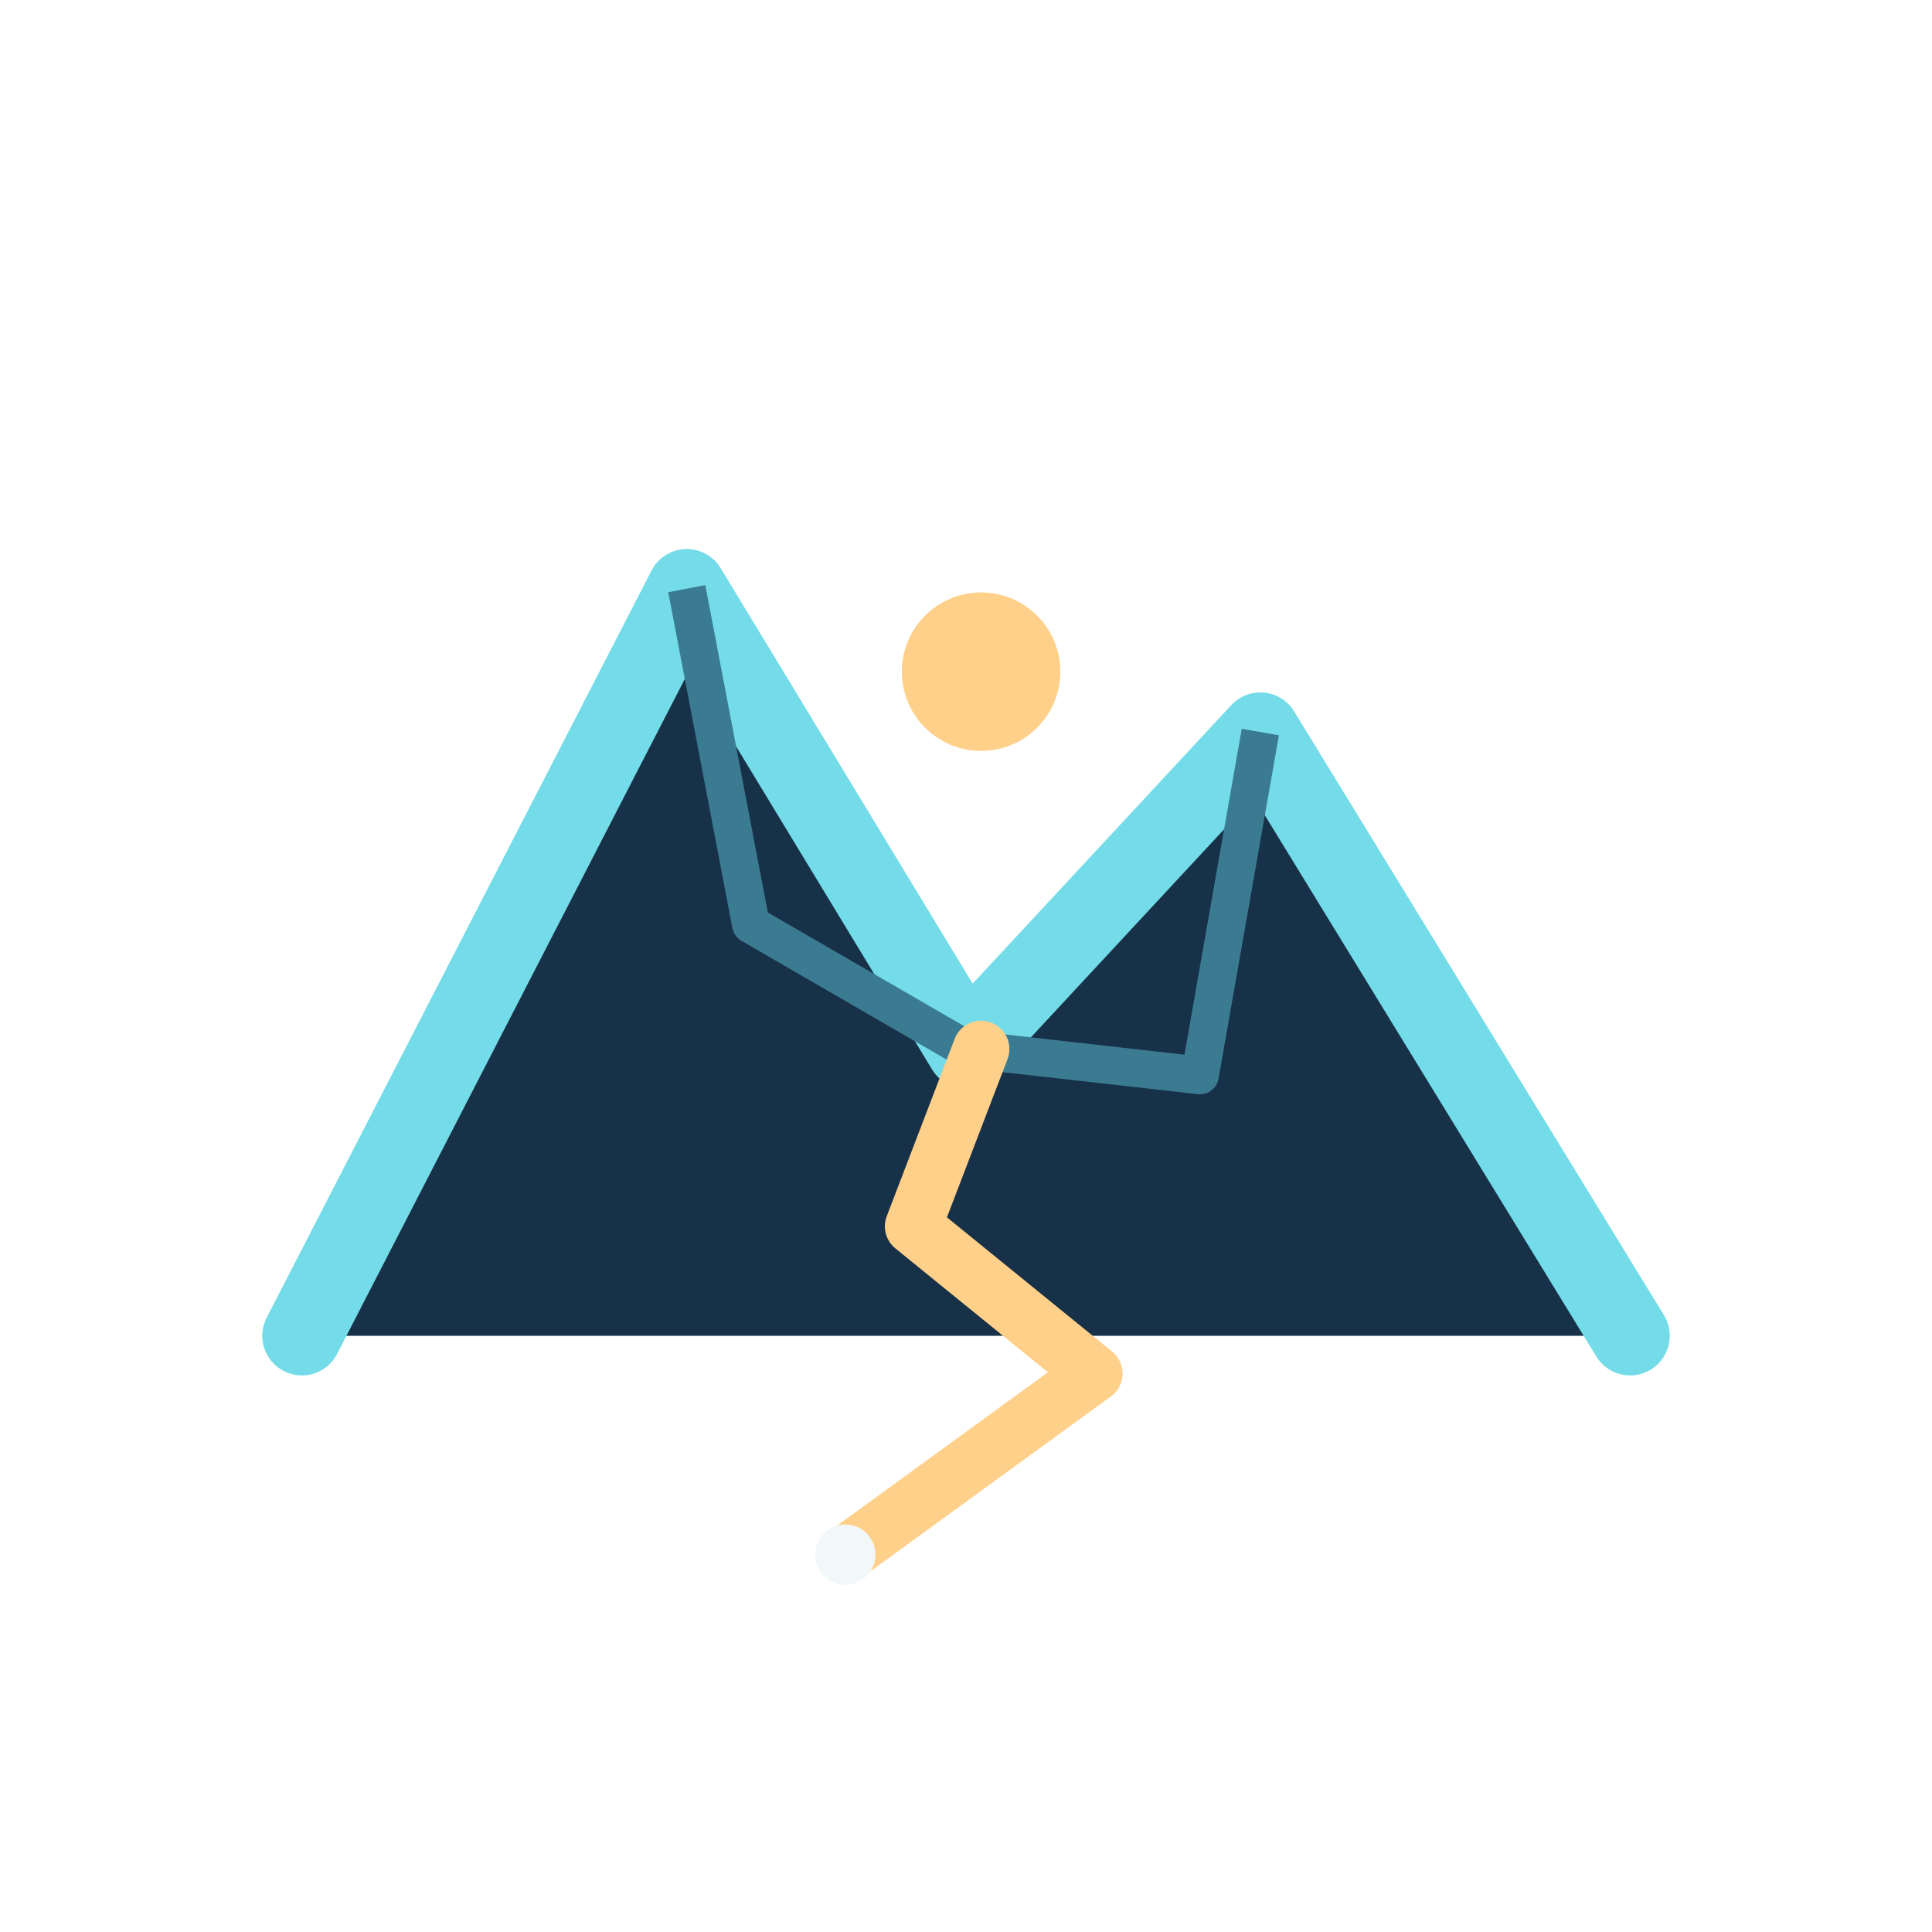
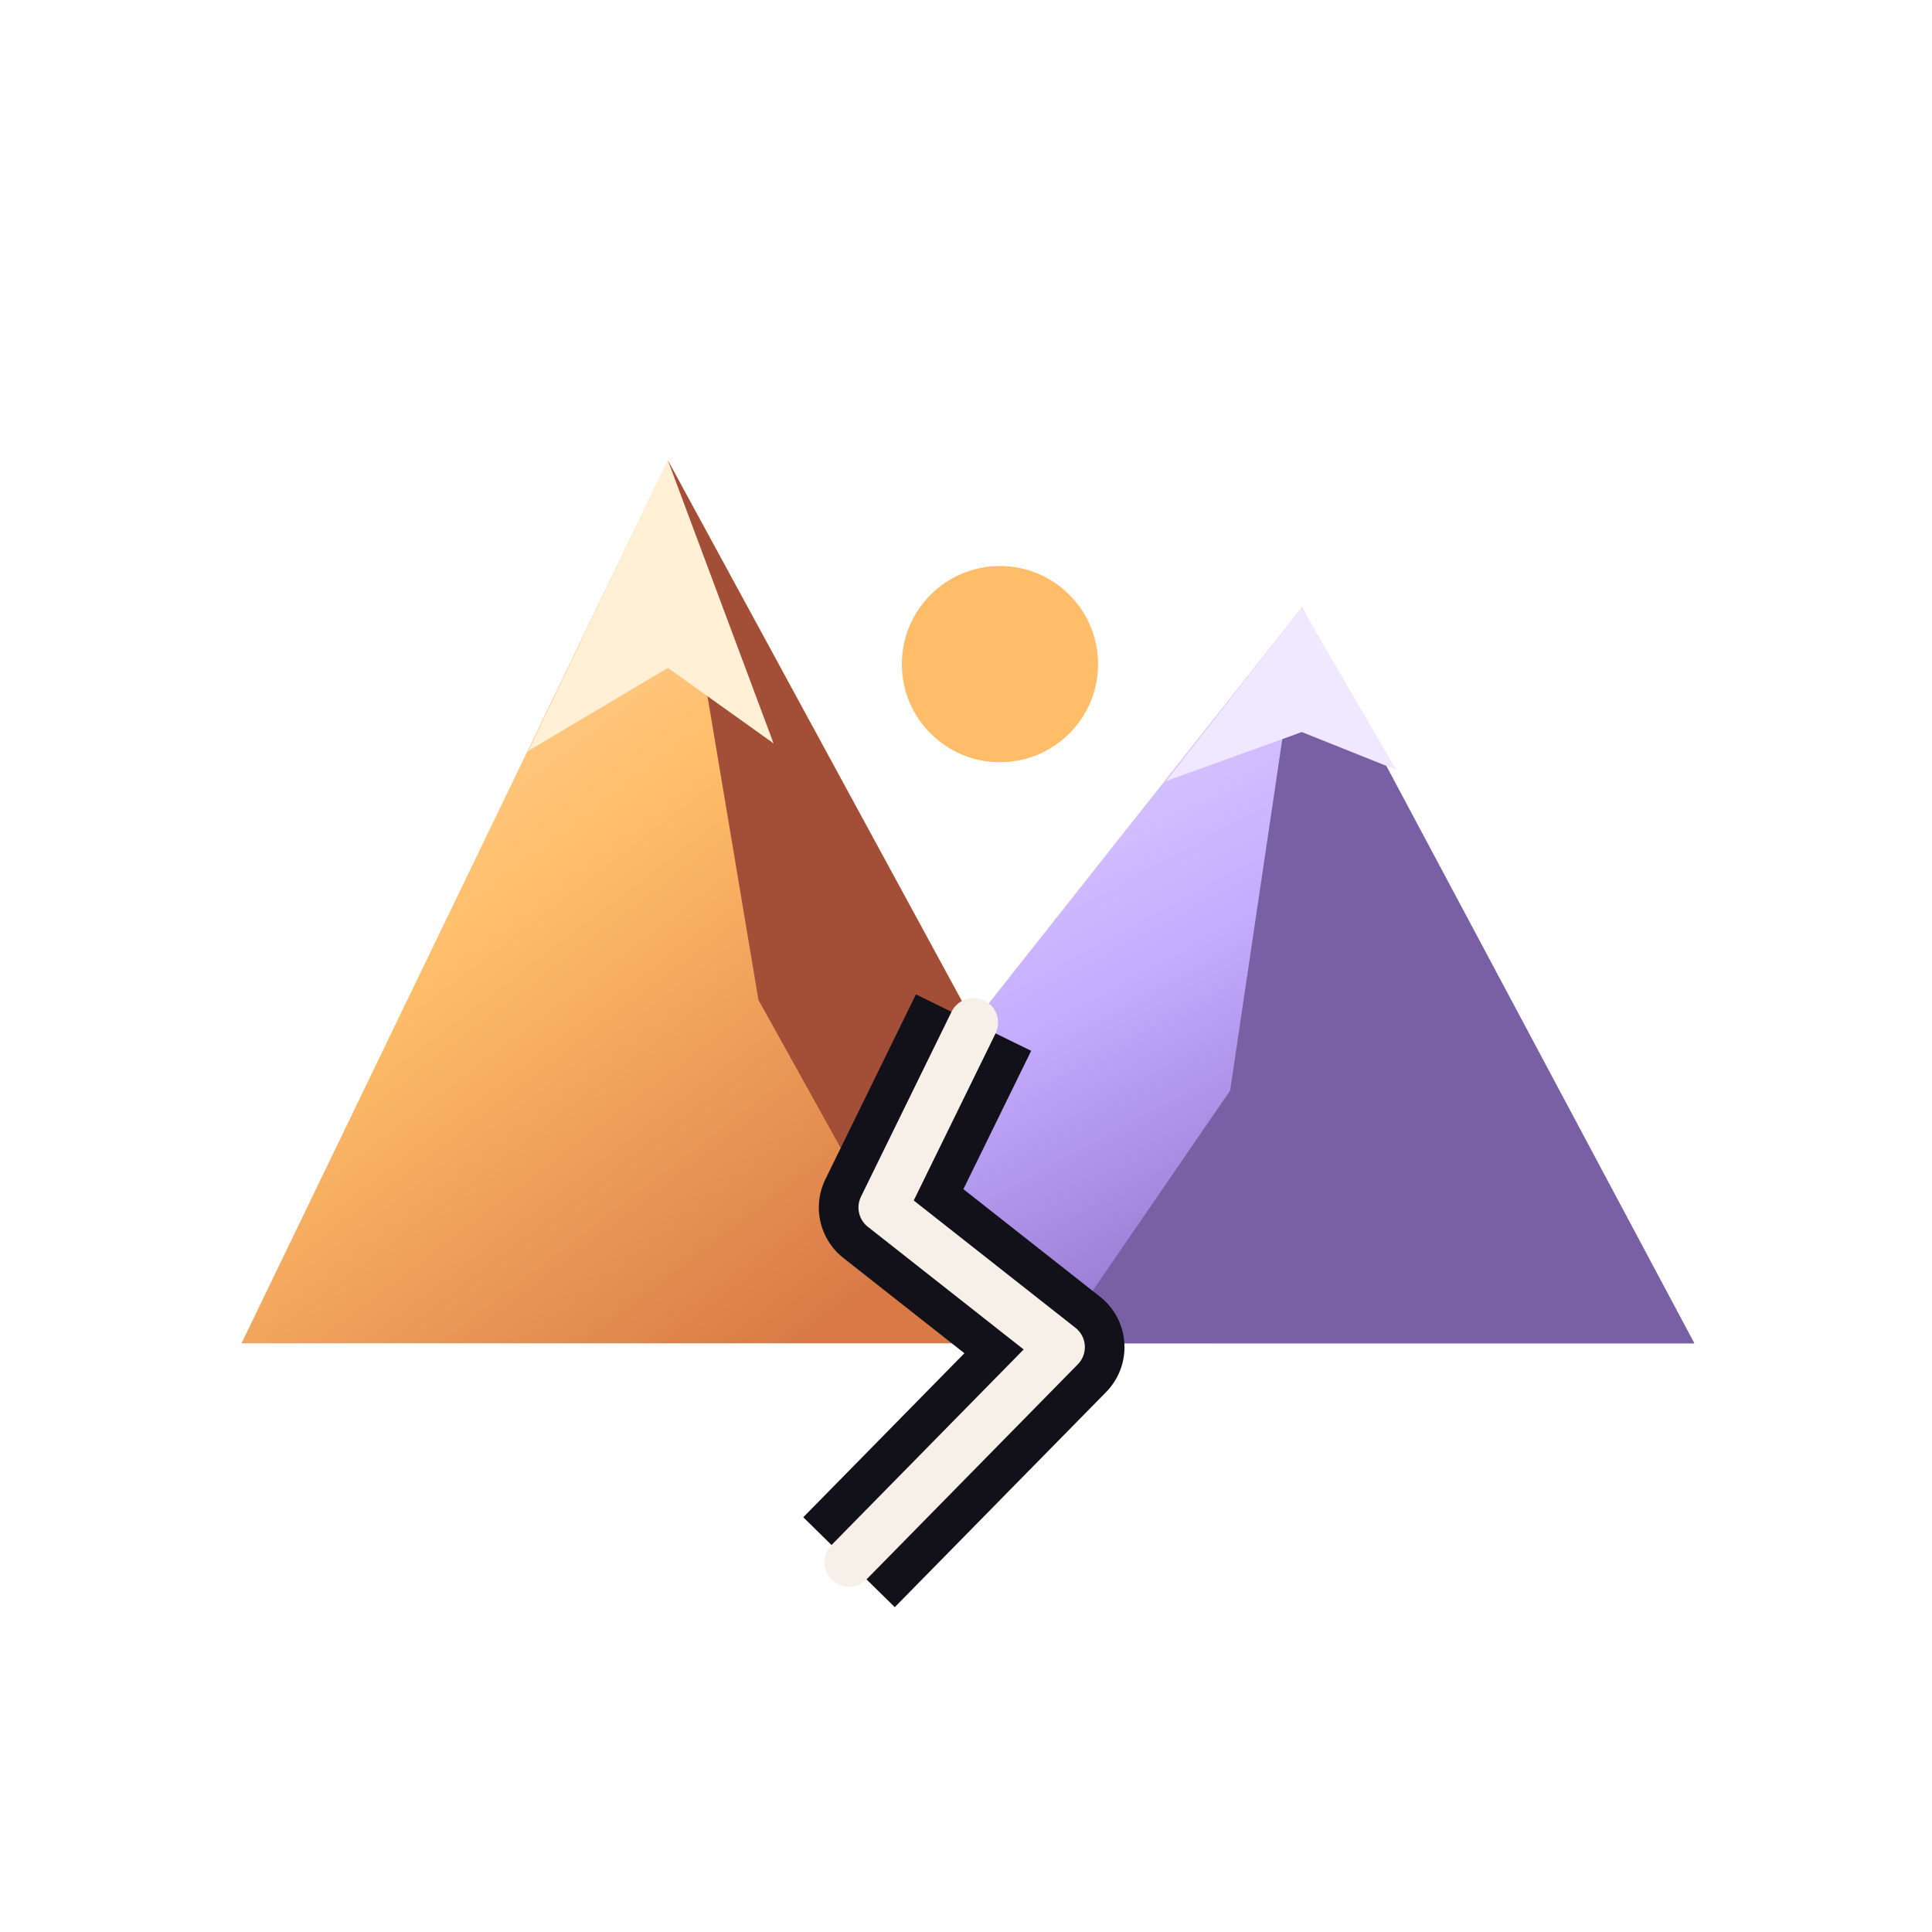
<svg xmlns="http://www.w3.org/2000/svg" width="512" height="512" viewBox="0 0 512 512" role="img" aria-labelledby="title desc">
-   <path d="M80 354 182 156 256 278 334 194 432 354Z" fill="#173148" />
-   <path d="m80 354 102-198 74 122 78-84 98 160" fill="none" stroke="#73dce8" stroke-width="21" stroke-linecap="round" stroke-linejoin="round" />
-   <path d="m182 156 17 89 57 33M334 194l-16 91-62-7" fill="none" stroke="#3b7b91" stroke-width="10" stroke-linejoin="round" />
-   <circle cx="260" cy="178" r="21" fill="#ffd08a" />
-   <path d="m224 412 66-48-48-39 18-47" fill="none" stroke="#ffd08a" stroke-width="15" stroke-linecap="round" stroke-linejoin="round" />
-   <circle cx="224" cy="412" r="8" fill="#f2f7fa" />
+   <defs>
+     <linearGradient id="warm-ridge" x1="0" y1="0" x2=".7" y2="1">
+       <stop stop-color="#ffe6bd" />
+       <stop offset=".5" stop-color="#ffbd69" />
+       <stop offset="1" stop-color="#d87946" />
+     </linearGradient>
+     <linearGradient id="cool-ridge" x1="0" y1="0" x2=".6" y2="1">
+       <stop stop-color="#eee4ff" />
+       <stop offset=".5" stop-color="#c5adff" />
+       <stop offset="1" stop-color="#8262bc" />
+     </linearGradient>
+   </defs>
+   <circle cx="265" cy="176" r="26" fill="#ffbd69" />
+   <path d="M64 356 177 122 258 271 231 319 280 356Z" fill="url(#warm-ridge)" />
+   <path d="m177 122 24 143 30 54 27-48Z" fill="#a34e36" />
+   <path d="M258 271 345 161 449 356H280l-49-37Z" fill="url(#cool-ridge)" />
+   <path d="m345 161-19 128-46 67h169Z" fill="#7960a4" />
+   <path d="m177 122-37 77 37-22 28 20Z" fill="#fff0d6" />
+   <path d="m345 161-36 46 36-13 25 10Z" fill="#f0e8ff" />
+   <path d="m258 271-24 49 47 37-56 57" fill="none" stroke="#121018" stroke-width="34" stroke-linejoin="round" />
+   <path d="m258 271-24 49 47 37-56 57" fill="none" stroke="#f6f0e8" stroke-width="13" stroke-linecap="round" stroke-linejoin="round" />
</svg>
